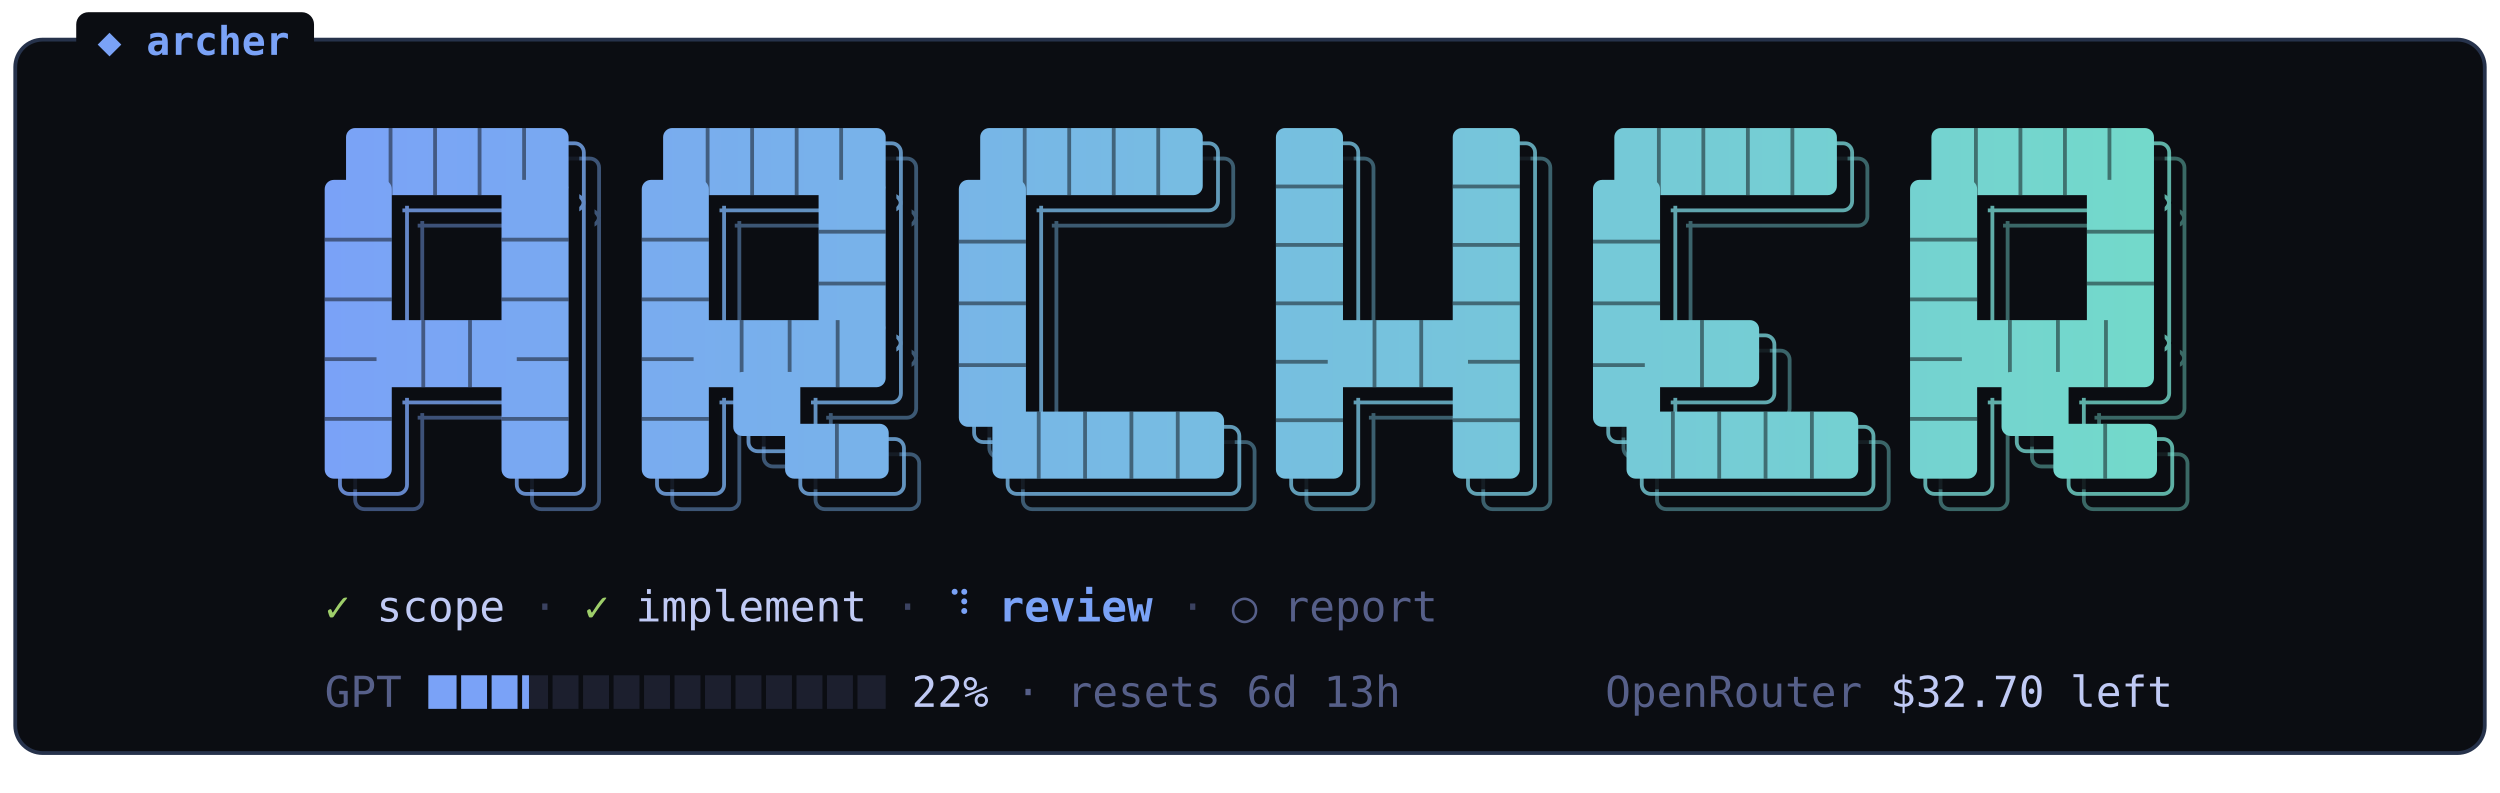
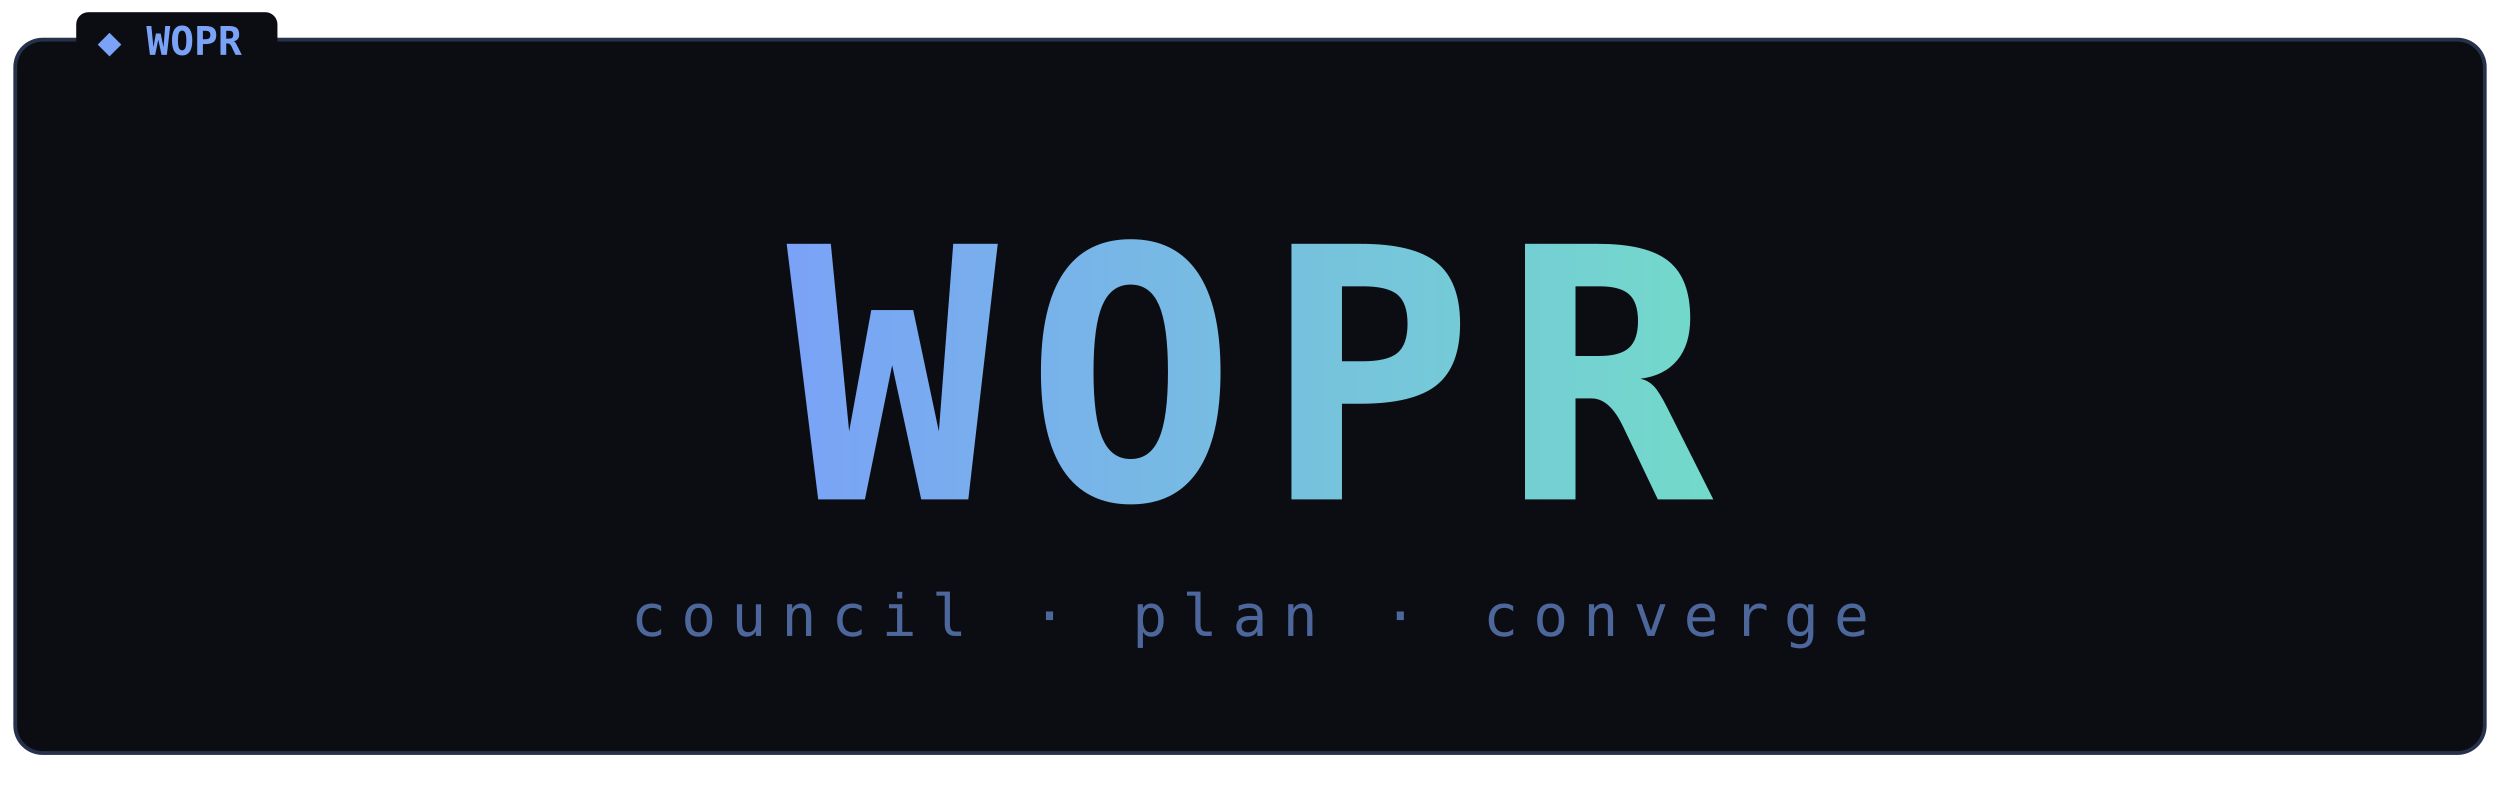
- <svg xmlns="http://www.w3.org/2000/svg" viewBox="0 0 1640 520" width="820" role="img" aria-label="archer">
+ <svg xmlns="http://www.w3.org/2000/svg" viewBox="0 0 1640 520" width="820" role="img" aria-label="WOPR">
  <defs>
-     <linearGradient id="wm" gradientUnits="userSpaceOnUse" x1="213" y1="0" x2="1427" y2="0">
+     <linearGradient id="wm" gradientUnits="userSpaceOnUse" x1="514" y1="0" x2="1126" y2="0">
      <stop offset="0" stop-color="#7AA2F7" />
      <stop offset="1" stop-color="#73DACA" />
    </linearGradient>
+     <style>
+ .mono { font-family: ui-monospace, 'SF Mono', SFMono-Regular, Menlo, Consolas, 'DejaVu Sans Mono', monospace; }
+ </style>
  </defs>
  <rect x="10" y="26" width="1620" height="468" rx="18" fill="#0B0D12" stroke="#26324B" stroke-width="2.5" />
-   <rect x="50" y="8" width="156" height="36" rx="8" fill="#0B0D12" />
-   <text x="64" y="27" font-family="ui-monospace, 'SF Mono', SFMono-Regular, Menlo, Consolas, 'DejaVu Sans Mono', monospace" font-size="26" fill="#7AA2F7" dominant-baseline="central" textLength="16" lengthAdjust="spacingAndGlyphs">◆</text>
-   <text x="96" y="27" font-family="ui-monospace, 'SF Mono', SFMono-Regular, Menlo, Consolas, 'DejaVu Sans Mono', monospace" font-size="26" font-weight="bold" fill="#7AA2F7" dominant-baseline="central" textLength="96" lengthAdjust="spacingAndGlyphs">archer</text>
-   <g>
-     <g opacity="0.45">
-       <rect x="247" y="104" width="146" height="44" rx="6" fill="none" stroke="url(#wm)" stroke-width="2.5" />
-       <rect x="233" y="138" width="44" height="196" rx="6" fill="none" stroke="url(#wm)" stroke-width="2.5" />
-       <rect x="349" y="138" width="44" height="196" rx="6" fill="none" stroke="url(#wm)" stroke-width="2.5" />
-       <rect x="267" y="230" width="92" height="44" rx="6" fill="none" stroke="url(#wm)" stroke-width="2.5" />
-       <rect x="250" y="107" width="140" height="38" fill="#0B0D12" />
-       <rect x="236" y="141" width="38" height="190" fill="#0B0D12" />
-       <rect x="352" y="141" width="38" height="190" fill="#0B0D12" />
-       <rect x="270" y="233" width="86" height="38" fill="#0B0D12" />
-     </g>
-     <g opacity="0.8">
-       <rect x="237" y="94" width="146" height="44" rx="6" fill="none" stroke="url(#wm)" stroke-width="2.5" />
-       <rect x="223" y="128" width="44" height="196" rx="6" fill="none" stroke="url(#wm)" stroke-width="2.5" />
-       <rect x="339" y="128" width="44" height="196" rx="6" fill="none" stroke="url(#wm)" stroke-width="2.5" />
-       <rect x="257" y="220" width="92" height="44" rx="6" fill="none" stroke="url(#wm)" stroke-width="2.5" />
-       <rect x="240" y="97" width="140" height="38" fill="#0B0D12" />
-       <rect x="226" y="131" width="38" height="190" fill="#0B0D12" />
-       <rect x="342" y="131" width="38" height="190" fill="#0B0D12" />
-       <rect x="260" y="223" width="86" height="38" fill="#0B0D12" />
-     </g>
-     <rect x="227" y="84" width="146" height="44" rx="6" fill="url(#wm)" />
-     <rect x="254.95" y="84" width="2.5" height="44" fill="#0B0D12" opacity="0.5" />
-     <rect x="284.15" y="84" width="2.5" height="44" fill="#0B0D12" opacity="0.5" />
-     <rect x="313.35" y="84" width="2.5" height="44" fill="#0B0D12" opacity="0.5" />
-     <rect x="342.55" y="84" width="2.5" height="44" fill="#0B0D12" opacity="0.5" />
-     <rect x="213" y="118" width="44" height="196" rx="6" fill="url(#wm)" />
-     <rect x="213" y="155.95" width="44" height="2.5" fill="#0B0D12" opacity="0.5" />
-     <rect x="213" y="195.15" width="44" height="2.5" fill="#0B0D12" opacity="0.5" />
-     <rect x="213" y="234.35" width="44" height="2.5" fill="#0B0D12" opacity="0.5" />
-     <rect x="213" y="273.55" width="44" height="2.5" fill="#0B0D12" opacity="0.5" />
-     <rect x="329" y="118" width="44" height="196" rx="6" fill="url(#wm)" />
-     <rect x="329" y="155.95" width="44" height="2.5" fill="#0B0D12" opacity="0.5" />
-     <rect x="329" y="195.15" width="44" height="2.5" fill="#0B0D12" opacity="0.5" />
-     <rect x="329" y="234.35" width="44" height="2.5" fill="#0B0D12" opacity="0.5" />
-     <rect x="329" y="273.55" width="44" height="2.5" fill="#0B0D12" opacity="0.5" />
-     <rect x="247" y="210" width="92" height="44" rx="6" fill="url(#wm)" />
-     <rect x="276.42" y="210" width="2.5" height="44" fill="#0B0D12" opacity="0.5" />
-     <rect x="307.08" y="210" width="2.5" height="44" fill="#0B0D12" opacity="0.5" />
-   </g>
-   <g>
-     <g opacity="0.45">
-       <rect x="455" y="104" width="146" height="44" rx="6" fill="none" stroke="url(#wm)" stroke-width="2.5" />
-       <rect x="441" y="138" width="44" height="196" rx="6" fill="none" stroke="url(#wm)" stroke-width="2.5" />
-       <rect x="557" y="138" width="44" height="102" rx="6" fill="none" stroke="url(#wm)" stroke-width="2.5" />
-       <rect x="475" y="230" width="126" height="44" rx="6" fill="none" stroke="url(#wm)" stroke-width="2.5" />
-       <rect x="501" y="264" width="44" height="42" rx="6" fill="none" stroke="url(#wm)" stroke-width="2.5" />
-       <rect x="535" y="298" width="68" height="36" rx="6" fill="none" stroke="url(#wm)" stroke-width="2.5" />
-       <rect x="458" y="107" width="140" height="38" fill="#0B0D12" />
-       <rect x="444" y="141" width="38" height="190" fill="#0B0D12" />
-       <rect x="560" y="141" width="38" height="96" fill="#0B0D12" />
-       <rect x="478" y="233" width="120" height="38" fill="#0B0D12" />
-       <rect x="504" y="267" width="38" height="36" fill="#0B0D12" />
-       <rect x="538" y="301" width="62" height="30" fill="#0B0D12" />
-     </g>
-     <g opacity="0.8">
-       <rect x="445" y="94" width="146" height="44" rx="6" fill="none" stroke="url(#wm)" stroke-width="2.5" />
-       <rect x="431" y="128" width="44" height="196" rx="6" fill="none" stroke="url(#wm)" stroke-width="2.5" />
-       <rect x="547" y="128" width="44" height="102" rx="6" fill="none" stroke="url(#wm)" stroke-width="2.5" />
-       <rect x="465" y="220" width="126" height="44" rx="6" fill="none" stroke="url(#wm)" stroke-width="2.5" />
-       <rect x="491" y="254" width="44" height="42" rx="6" fill="none" stroke="url(#wm)" stroke-width="2.5" />
-       <rect x="525" y="288" width="68" height="36" rx="6" fill="none" stroke="url(#wm)" stroke-width="2.5" />
-       <rect x="448" y="97" width="140" height="38" fill="#0B0D12" />
-       <rect x="434" y="131" width="38" height="190" fill="#0B0D12" />
-       <rect x="550" y="131" width="38" height="96" fill="#0B0D12" />
-       <rect x="468" y="223" width="120" height="38" fill="#0B0D12" />
-       <rect x="494" y="257" width="38" height="36" fill="#0B0D12" />
-       <rect x="528" y="291" width="62" height="30" fill="#0B0D12" />
-     </g>
-     <rect x="435" y="84" width="146" height="44" rx="6" fill="url(#wm)" />
-     <rect x="462.95" y="84" width="2.5" height="44" fill="#0B0D12" opacity="0.5" />
-     <rect x="492.15" y="84" width="2.5" height="44" fill="#0B0D12" opacity="0.5" />
-     <rect x="521.35" y="84" width="2.5" height="44" fill="#0B0D12" opacity="0.5" />
-     <rect x="550.55" y="84" width="2.5" height="44" fill="#0B0D12" opacity="0.5" />
-     <rect x="421" y="118" width="44" height="196" rx="6" fill="url(#wm)" />
-     <rect x="421" y="155.95" width="44" height="2.5" fill="#0B0D12" opacity="0.5" />
-     <rect x="421" y="195.15" width="44" height="2.5" fill="#0B0D12" opacity="0.5" />
-     <rect x="421" y="234.35" width="44" height="2.5" fill="#0B0D12" opacity="0.5" />
-     <rect x="421" y="273.55" width="44" height="2.5" fill="#0B0D12" opacity="0.5" />
-     <rect x="537" y="118" width="44" height="102" rx="6" fill="url(#wm)" />
-     <rect x="537" y="150.75" width="44" height="2.5" fill="#0B0D12" opacity="0.5" />
-     <rect x="537" y="184.75" width="44" height="2.5" fill="#0B0D12" opacity="0.5" />
-     <rect x="455" y="210" width="126" height="44" rx="6" fill="url(#wm)" />
-     <rect x="485.25" y="210" width="2.5" height="44" fill="#0B0D12" opacity="0.5" />
-     <rect x="516.75" y="210" width="2.5" height="44" fill="#0B0D12" opacity="0.5" />
-     <rect x="548.25" y="210" width="2.5" height="44" fill="#0B0D12" opacity="0.5" />
-     <rect x="481" y="244" width="44" height="42" rx="6" fill="url(#wm)" />
-     <rect x="515" y="278" width="68" height="36" rx="6" fill="url(#wm)" />
-     <rect x="547.75" y="278" width="2.5" height="36" fill="#0B0D12" opacity="0.5" />
-   </g>
-   <g>
-     <g opacity="0.45">
-       <rect x="663" y="104" width="146" height="44" rx="6" fill="none" stroke="url(#wm)" stroke-width="2.5" />
-       <rect x="649" y="138" width="44" height="162" rx="6" fill="none" stroke="url(#wm)" stroke-width="2.5" />
-       <rect x="671" y="290" width="152" height="44" rx="6" fill="none" stroke="url(#wm)" stroke-width="2.5" />
-       <rect x="666" y="107" width="140" height="38" fill="#0B0D12" />
-       <rect x="652" y="141" width="38" height="156" fill="#0B0D12" />
-       <rect x="674" y="293" width="146" height="38" fill="#0B0D12" />
-     </g>
-     <g opacity="0.8">
-       <rect x="653" y="94" width="146" height="44" rx="6" fill="none" stroke="url(#wm)" stroke-width="2.5" />
-       <rect x="639" y="128" width="44" height="162" rx="6" fill="none" stroke="url(#wm)" stroke-width="2.5" />
-       <rect x="661" y="280" width="152" height="44" rx="6" fill="none" stroke="url(#wm)" stroke-width="2.5" />
-       <rect x="656" y="97" width="140" height="38" fill="#0B0D12" />
-       <rect x="642" y="131" width="38" height="156" fill="#0B0D12" />
-       <rect x="664" y="283" width="146" height="38" fill="#0B0D12" />
-     </g>
-     <rect x="643" y="84" width="146" height="44" rx="6" fill="url(#wm)" />
-     <rect x="670.95" y="84" width="2.5" height="44" fill="#0B0D12" opacity="0.5" />
-     <rect x="700.15" y="84" width="2.5" height="44" fill="#0B0D12" opacity="0.5" />
-     <rect x="729.35" y="84" width="2.5" height="44" fill="#0B0D12" opacity="0.5" />
-     <rect x="758.55" y="84" width="2.5" height="44" fill="#0B0D12" opacity="0.5" />
-     <rect x="629" y="118" width="44" height="162" rx="6" fill="url(#wm)" />
-     <rect x="629" y="157.25" width="44" height="2.5" fill="#0B0D12" opacity="0.5" />
-     <rect x="629" y="197.75" width="44" height="2.5" fill="#0B0D12" opacity="0.5" />
-     <rect x="629" y="238.25" width="44" height="2.5" fill="#0B0D12" opacity="0.5" />
-     <rect x="651" y="270" width="152" height="44" rx="6" fill="url(#wm)" />
-     <rect x="680.15" y="270" width="2.5" height="44" fill="#0B0D12" opacity="0.5" />
-     <rect x="710.55" y="270" width="2.5" height="44" fill="#0B0D12" opacity="0.5" />
-     <rect x="740.95" y="270" width="2.5" height="44" fill="#0B0D12" opacity="0.5" />
-     <rect x="771.35" y="270" width="2.5" height="44" fill="#0B0D12" opacity="0.5" />
-   </g>
-   <g>
-     <g opacity="0.45">
-       <rect x="857" y="104" width="44" height="230" rx="6" fill="none" stroke="url(#wm)" stroke-width="2.5" />
-       <rect x="973" y="104" width="44" height="230" rx="6" fill="none" stroke="url(#wm)" stroke-width="2.5" />
-       <rect x="891" y="230" width="92" height="44" rx="6" fill="none" stroke="url(#wm)" stroke-width="2.5" />
-       <rect x="860" y="107" width="38" height="224" fill="#0B0D12" />
-       <rect x="976" y="107" width="38" height="224" fill="#0B0D12" />
-       <rect x="894" y="233" width="86" height="38" fill="#0B0D12" />
-     </g>
-     <g opacity="0.8">
-       <rect x="847" y="94" width="44" height="230" rx="6" fill="none" stroke="url(#wm)" stroke-width="2.5" />
-       <rect x="963" y="94" width="44" height="230" rx="6" fill="none" stroke="url(#wm)" stroke-width="2.5" />
-       <rect x="881" y="220" width="92" height="44" rx="6" fill="none" stroke="url(#wm)" stroke-width="2.5" />
-       <rect x="850" y="97" width="38" height="224" fill="#0B0D12" />
-       <rect x="966" y="97" width="38" height="224" fill="#0B0D12" />
-       <rect x="884" y="223" width="86" height="38" fill="#0B0D12" />
-     </g>
-     <rect x="837" y="84" width="44" height="230" rx="6" fill="url(#wm)" />
-     <rect x="837" y="121.08" width="44" height="2.5" fill="#0B0D12" opacity="0.5" />
-     <rect x="837" y="159.42" width="44" height="2.5" fill="#0B0D12" opacity="0.5" />
-     <rect x="837" y="197.75" width="44" height="2.5" fill="#0B0D12" opacity="0.5" />
-     <rect x="837" y="236.08" width="44" height="2.5" fill="#0B0D12" opacity="0.5" />
-     <rect x="837" y="274.42" width="44" height="2.5" fill="#0B0D12" opacity="0.5" />
-     <rect x="953" y="84" width="44" height="230" rx="6" fill="url(#wm)" />
-     <rect x="953" y="121.08" width="44" height="2.5" fill="#0B0D12" opacity="0.5" />
-     <rect x="953" y="159.42" width="44" height="2.5" fill="#0B0D12" opacity="0.5" />
-     <rect x="953" y="197.75" width="44" height="2.5" fill="#0B0D12" opacity="0.5" />
-     <rect x="953" y="236.08" width="44" height="2.5" fill="#0B0D12" opacity="0.5" />
-     <rect x="953" y="274.42" width="44" height="2.5" fill="#0B0D12" opacity="0.5" />
-     <rect x="871" y="210" width="92" height="44" rx="6" fill="url(#wm)" />
-     <rect x="900.42" y="210" width="2.5" height="44" fill="#0B0D12" opacity="0.5" />
-     <rect x="931.08" y="210" width="2.5" height="44" fill="#0B0D12" opacity="0.5" />
-   </g>
-   <g>
-     <g opacity="0.45">
-       <rect x="1079" y="104" width="146" height="44" rx="6" fill="none" stroke="url(#wm)" stroke-width="2.5" />
-       <rect x="1065" y="138" width="44" height="162" rx="6" fill="none" stroke="url(#wm)" stroke-width="2.5" />
-       <rect x="1099" y="230" width="75" height="44" rx="6" fill="none" stroke="url(#wm)" stroke-width="2.5" />
-       <rect x="1087" y="290" width="152" height="44" rx="6" fill="none" stroke="url(#wm)" stroke-width="2.5" />
-       <rect x="1082" y="107" width="140" height="38" fill="#0B0D12" />
-       <rect x="1068" y="141" width="38" height="156" fill="#0B0D12" />
-       <rect x="1102" y="233" width="69" height="38" fill="#0B0D12" />
-       <rect x="1090" y="293" width="146" height="38" fill="#0B0D12" />
-     </g>
-     <g opacity="0.8">
-       <rect x="1069" y="94" width="146" height="44" rx="6" fill="none" stroke="url(#wm)" stroke-width="2.5" />
-       <rect x="1055" y="128" width="44" height="162" rx="6" fill="none" stroke="url(#wm)" stroke-width="2.5" />
-       <rect x="1089" y="220" width="75" height="44" rx="6" fill="none" stroke="url(#wm)" stroke-width="2.5" />
-       <rect x="1077" y="280" width="152" height="44" rx="6" fill="none" stroke="url(#wm)" stroke-width="2.5" />
-       <rect x="1072" y="97" width="140" height="38" fill="#0B0D12" />
-       <rect x="1058" y="131" width="38" height="156" fill="#0B0D12" />
-       <rect x="1092" y="223" width="69" height="38" fill="#0B0D12" />
-       <rect x="1080" y="283" width="146" height="38" fill="#0B0D12" />
-     </g>
-     <rect x="1059" y="84" width="146" height="44" rx="6" fill="url(#wm)" />
-     <rect x="1086.95" y="84" width="2.5" height="44" fill="#0B0D12" opacity="0.5" />
-     <rect x="1116.15" y="84" width="2.5" height="44" fill="#0B0D12" opacity="0.5" />
-     <rect x="1145.35" y="84" width="2.5" height="44" fill="#0B0D12" opacity="0.5" />
-     <rect x="1174.55" y="84" width="2.5" height="44" fill="#0B0D12" opacity="0.5" />
-     <rect x="1045" y="118" width="44" height="162" rx="6" fill="url(#wm)" />
-     <rect x="1045" y="157.25" width="44" height="2.5" fill="#0B0D12" opacity="0.5" />
-     <rect x="1045" y="197.75" width="44" height="2.5" fill="#0B0D12" opacity="0.5" />
-     <rect x="1045" y="238.25" width="44" height="2.5" fill="#0B0D12" opacity="0.5" />
-     <rect x="1079" y="210" width="75" height="44" rx="6" fill="url(#wm)" />
-     <rect x="1115.25" y="210" width="2.5" height="44" fill="#0B0D12" opacity="0.5" />
-     <rect x="1067" y="270" width="152" height="44" rx="6" fill="url(#wm)" />
-     <rect x="1096.15" y="270" width="2.5" height="44" fill="#0B0D12" opacity="0.5" />
-     <rect x="1126.55" y="270" width="2.5" height="44" fill="#0B0D12" opacity="0.5" />
-     <rect x="1156.95" y="270" width="2.5" height="44" fill="#0B0D12" opacity="0.5" />
-     <rect x="1187.35" y="270" width="2.5" height="44" fill="#0B0D12" opacity="0.5" />
-   </g>
-   <g>
-     <g opacity="0.45">
-       <rect x="1287" y="104" width="146" height="44" rx="6" fill="none" stroke="url(#wm)" stroke-width="2.5" />
-       <rect x="1273" y="138" width="44" height="196" rx="6" fill="none" stroke="url(#wm)" stroke-width="2.5" />
-       <rect x="1389" y="138" width="44" height="102" rx="6" fill="none" stroke="url(#wm)" stroke-width="2.5" />
-       <rect x="1307" y="230" width="126" height="44" rx="6" fill="none" stroke="url(#wm)" stroke-width="2.5" />
-       <rect x="1333" y="264" width="44" height="42" rx="6" fill="none" stroke="url(#wm)" stroke-width="2.5" />
-       <rect x="1367" y="298" width="68" height="36" rx="6" fill="none" stroke="url(#wm)" stroke-width="2.5" />
-       <rect x="1290" y="107" width="140" height="38" fill="#0B0D12" />
-       <rect x="1276" y="141" width="38" height="190" fill="#0B0D12" />
-       <rect x="1392" y="141" width="38" height="96" fill="#0B0D12" />
-       <rect x="1310" y="233" width="120" height="38" fill="#0B0D12" />
-       <rect x="1336" y="267" width="38" height="36" fill="#0B0D12" />
-       <rect x="1370" y="301" width="62" height="30" fill="#0B0D12" />
-     </g>
-     <g opacity="0.8">
-       <rect x="1277" y="94" width="146" height="44" rx="6" fill="none" stroke="url(#wm)" stroke-width="2.5" />
-       <rect x="1263" y="128" width="44" height="196" rx="6" fill="none" stroke="url(#wm)" stroke-width="2.5" />
-       <rect x="1379" y="128" width="44" height="102" rx="6" fill="none" stroke="url(#wm)" stroke-width="2.5" />
-       <rect x="1297" y="220" width="126" height="44" rx="6" fill="none" stroke="url(#wm)" stroke-width="2.5" />
-       <rect x="1323" y="254" width="44" height="42" rx="6" fill="none" stroke="url(#wm)" stroke-width="2.5" />
-       <rect x="1357" y="288" width="68" height="36" rx="6" fill="none" stroke="url(#wm)" stroke-width="2.5" />
-       <rect x="1280" y="97" width="140" height="38" fill="#0B0D12" />
-       <rect x="1266" y="131" width="38" height="190" fill="#0B0D12" />
-       <rect x="1382" y="131" width="38" height="96" fill="#0B0D12" />
-       <rect x="1300" y="223" width="120" height="38" fill="#0B0D12" />
-       <rect x="1326" y="257" width="38" height="36" fill="#0B0D12" />
-       <rect x="1360" y="291" width="62" height="30" fill="#0B0D12" />
-     </g>
-     <rect x="1267" y="84" width="146" height="44" rx="6" fill="url(#wm)" />
-     <rect x="1294.95" y="84" width="2.5" height="44" fill="#0B0D12" opacity="0.5" />
-     <rect x="1324.15" y="84" width="2.5" height="44" fill="#0B0D12" opacity="0.5" />
-     <rect x="1353.35" y="84" width="2.5" height="44" fill="#0B0D12" opacity="0.5" />
-     <rect x="1382.55" y="84" width="2.5" height="44" fill="#0B0D12" opacity="0.5" />
-     <rect x="1253" y="118" width="44" height="196" rx="6" fill="url(#wm)" />
-     <rect x="1253" y="155.95" width="44" height="2.5" fill="#0B0D12" opacity="0.5" />
-     <rect x="1253" y="195.15" width="44" height="2.5" fill="#0B0D12" opacity="0.5" />
-     <rect x="1253" y="234.35" width="44" height="2.5" fill="#0B0D12" opacity="0.5" />
-     <rect x="1253" y="273.55" width="44" height="2.5" fill="#0B0D12" opacity="0.5" />
-     <rect x="1369" y="118" width="44" height="102" rx="6" fill="url(#wm)" />
-     <rect x="1369" y="150.75" width="44" height="2.5" fill="#0B0D12" opacity="0.5" />
-     <rect x="1369" y="184.75" width="44" height="2.5" fill="#0B0D12" opacity="0.5" />
-     <rect x="1287" y="210" width="126" height="44" rx="6" fill="url(#wm)" />
-     <rect x="1317.25" y="210" width="2.5" height="44" fill="#0B0D12" opacity="0.5" />
-     <rect x="1348.75" y="210" width="2.5" height="44" fill="#0B0D12" opacity="0.5" />
-     <rect x="1380.25" y="210" width="2.5" height="44" fill="#0B0D12" opacity="0.5" />
-     <rect x="1313" y="244" width="44" height="42" rx="6" fill="url(#wm)" />
-     <rect x="1347" y="278" width="68" height="36" rx="6" fill="url(#wm)" />
-     <rect x="1379.75" y="278" width="2.5" height="36" fill="#0B0D12" opacity="0.5" />
-   </g>
-   <text x="213" y="398" font-family="ui-monospace, 'SF Mono', SFMono-Regular, Menlo, Consolas, 'DejaVu Sans Mono', monospace" font-size="28" fill="#9ECE6A" dominant-baseline="central" textLength="17" lengthAdjust="spacingAndGlyphs">✓</text>
-   <text x="247" y="398" font-family="ui-monospace, 'SF Mono', SFMono-Regular, Menlo, Consolas, 'DejaVu Sans Mono', monospace" font-size="28" fill="#C0CAF5" dominant-baseline="central" textLength="85" lengthAdjust="spacingAndGlyphs">scope</text>
-   <text x="349" y="398" font-family="ui-monospace, 'SF Mono', SFMono-Regular, Menlo, Consolas, 'DejaVu Sans Mono', monospace" font-size="28" fill="#3B4261" dominant-baseline="central" textLength="17" lengthAdjust="spacingAndGlyphs">·</text>
-   <text x="383" y="398" font-family="ui-monospace, 'SF Mono', SFMono-Regular, Menlo, Consolas, 'DejaVu Sans Mono', monospace" font-size="28" fill="#9ECE6A" dominant-baseline="central" textLength="17" lengthAdjust="spacingAndGlyphs">✓</text>
-   <text x="417" y="398" font-family="ui-monospace, 'SF Mono', SFMono-Regular, Menlo, Consolas, 'DejaVu Sans Mono', monospace" font-size="28" fill="#C0CAF5" dominant-baseline="central" textLength="153" lengthAdjust="spacingAndGlyphs">implement</text>
-   <text x="587" y="398" font-family="ui-monospace, 'SF Mono', SFMono-Regular, Menlo, Consolas, 'DejaVu Sans Mono', monospace" font-size="28" fill="#3B4261" dominant-baseline="central" textLength="17" lengthAdjust="spacingAndGlyphs">·</text>
-   <g>
-     <text x="621" y="398" font-family="ui-monospace, 'SF Mono', SFMono-Regular, Menlo, Consolas, 'DejaVu Sans Mono', monospace" font-size="28" fill="#7AA2F7" dominant-baseline="central" opacity="0" textLength="17" lengthAdjust="spacingAndGlyphs">⠋<animate attributeName="opacity" dur="1s" repeatCount="indefinite" calcMode="discrete" values="1;0" keyTimes="0;0.10" />
-     </text>
-     <text x="621" y="398" font-family="ui-monospace, 'SF Mono', SFMono-Regular, Menlo, Consolas, 'DejaVu Sans Mono', monospace" font-size="28" fill="#7AA2F7" dominant-baseline="central" opacity="0" textLength="17" lengthAdjust="spacingAndGlyphs">⠙<animate attributeName="opacity" dur="1s" repeatCount="indefinite" calcMode="discrete" values="0;1;0" keyTimes="0;0.10;0.20" />
-     </text>
-     <text x="621" y="398" font-family="ui-monospace, 'SF Mono', SFMono-Regular, Menlo, Consolas, 'DejaVu Sans Mono', monospace" font-size="28" fill="#7AA2F7" dominant-baseline="central" opacity="1" textLength="17" lengthAdjust="spacingAndGlyphs">⠹<animate attributeName="opacity" dur="1s" repeatCount="indefinite" calcMode="discrete" values="0;1;0" keyTimes="0;0.20;0.30" />
-     </text>
-     <text x="621" y="398" font-family="ui-monospace, 'SF Mono', SFMono-Regular, Menlo, Consolas, 'DejaVu Sans Mono', monospace" font-size="28" fill="#7AA2F7" dominant-baseline="central" opacity="0" textLength="17" lengthAdjust="spacingAndGlyphs">⠸<animate attributeName="opacity" dur="1s" repeatCount="indefinite" calcMode="discrete" values="0;1;0" keyTimes="0;0.30;0.40" />
-     </text>
-     <text x="621" y="398" font-family="ui-monospace, 'SF Mono', SFMono-Regular, Menlo, Consolas, 'DejaVu Sans Mono', monospace" font-size="28" fill="#7AA2F7" dominant-baseline="central" opacity="0" textLength="17" lengthAdjust="spacingAndGlyphs">⠼<animate attributeName="opacity" dur="1s" repeatCount="indefinite" calcMode="discrete" values="0;1;0" keyTimes="0;0.40;0.50" />
-     </text>
-     <text x="621" y="398" font-family="ui-monospace, 'SF Mono', SFMono-Regular, Menlo, Consolas, 'DejaVu Sans Mono', monospace" font-size="28" fill="#7AA2F7" dominant-baseline="central" opacity="0" textLength="17" lengthAdjust="spacingAndGlyphs">⠴<animate attributeName="opacity" dur="1s" repeatCount="indefinite" calcMode="discrete" values="0;1;0" keyTimes="0;0.50;0.60" />
-     </text>
-     <text x="621" y="398" font-family="ui-monospace, 'SF Mono', SFMono-Regular, Menlo, Consolas, 'DejaVu Sans Mono', monospace" font-size="28" fill="#7AA2F7" dominant-baseline="central" opacity="0" textLength="17" lengthAdjust="spacingAndGlyphs">⠦<animate attributeName="opacity" dur="1s" repeatCount="indefinite" calcMode="discrete" values="0;1;0" keyTimes="0;0.60;0.70" />
-     </text>
-     <text x="621" y="398" font-family="ui-monospace, 'SF Mono', SFMono-Regular, Menlo, Consolas, 'DejaVu Sans Mono', monospace" font-size="28" fill="#7AA2F7" dominant-baseline="central" opacity="0" textLength="17" lengthAdjust="spacingAndGlyphs">⠧<animate attributeName="opacity" dur="1s" repeatCount="indefinite" calcMode="discrete" values="0;1;0" keyTimes="0;0.70;0.80" />
-     </text>
-     <text x="621" y="398" font-family="ui-monospace, 'SF Mono', SFMono-Regular, Menlo, Consolas, 'DejaVu Sans Mono', monospace" font-size="28" fill="#7AA2F7" dominant-baseline="central" opacity="0" textLength="17" lengthAdjust="spacingAndGlyphs">⠇<animate attributeName="opacity" dur="1s" repeatCount="indefinite" calcMode="discrete" values="0;1;0" keyTimes="0;0.80;0.90" />
-     </text>
-     <text x="621" y="398" font-family="ui-monospace, 'SF Mono', SFMono-Regular, Menlo, Consolas, 'DejaVu Sans Mono', monospace" font-size="28" fill="#7AA2F7" dominant-baseline="central" opacity="0" textLength="17" lengthAdjust="spacingAndGlyphs">⠏<animate attributeName="opacity" dur="1s" repeatCount="indefinite" calcMode="discrete" values="0;1" keyTimes="0;0.90" />
-     </text>
-   </g>
-   <text x="655" y="398" font-family="ui-monospace, 'SF Mono', SFMono-Regular, Menlo, Consolas, 'DejaVu Sans Mono', monospace" font-size="28" fill="#7AA2F7" font-weight="bold" dominant-baseline="central" textLength="102" lengthAdjust="spacingAndGlyphs">review</text>
-   <text x="774" y="398" font-family="ui-monospace, 'SF Mono', SFMono-Regular, Menlo, Consolas, 'DejaVu Sans Mono', monospace" font-size="28" fill="#3B4261" dominant-baseline="central" textLength="17" lengthAdjust="spacingAndGlyphs">·</text>
-   <text x="808" y="398" font-family="ui-monospace, 'SF Mono', SFMono-Regular, Menlo, Consolas, 'DejaVu Sans Mono', monospace" font-size="28" fill="#565F89" dominant-baseline="central" textLength="17" lengthAdjust="spacingAndGlyphs">○</text>
-   <text x="842" y="398" font-family="ui-monospace, 'SF Mono', SFMono-Regular, Menlo, Consolas, 'DejaVu Sans Mono', monospace" font-size="28" fill="#565F89" dominant-baseline="central" textLength="102" lengthAdjust="spacingAndGlyphs">report</text>
-   <text x="213" y="454" font-family="ui-monospace, 'SF Mono', SFMono-Regular, Menlo, Consolas, 'DejaVu Sans Mono', monospace" font-size="28" fill="#565F89" dominant-baseline="central" textLength="51" lengthAdjust="spacingAndGlyphs">GPT</text>
-   <rect x="281" y="443" width="300" height="22" fill="#3B4261" opacity="0.35" />
-   <rect x="281" y="443" width="66" height="22" fill="#7AA2F7">
-     <animate attributeName="width" values="66;90;66" keyTimes="0;0.5;1" dur="5s" calcMode="spline" keySplines="0.42 0 0.58 1;0.42 0 0.58 1" repeatCount="indefinite" />
-   </rect>
-   <rect x="299.5" y="442" width="3" height="24" fill="#0B0D12" />
-   <rect x="319.5" y="442" width="3" height="24" fill="#0B0D12" />
-   <rect x="339.5" y="442" width="3" height="24" fill="#0B0D12" />
-   <rect x="359.5" y="442" width="3" height="24" fill="#0B0D12" />
-   <rect x="379.5" y="442" width="3" height="24" fill="#0B0D12" />
-   <rect x="399.5" y="442" width="3" height="24" fill="#0B0D12" />
-   <rect x="419.5" y="442" width="3" height="24" fill="#0B0D12" />
-   <rect x="439.5" y="442" width="3" height="24" fill="#0B0D12" />
-   <rect x="459.5" y="442" width="3" height="24" fill="#0B0D12" />
-   <rect x="479.5" y="442" width="3" height="24" fill="#0B0D12" />
-   <rect x="499.5" y="442" width="3" height="24" fill="#0B0D12" />
-   <rect x="519.5" y="442" width="3" height="24" fill="#0B0D12" />
-   <rect x="539.5" y="442" width="3" height="24" fill="#0B0D12" />
-   <rect x="559.5" y="442" width="3" height="24" fill="#0B0D12" />
-   <text x="598" y="454" font-family="ui-monospace, 'SF Mono', SFMono-Regular, Menlo, Consolas, 'DejaVu Sans Mono', monospace" font-size="28" fill="#C0CAF5" dominant-baseline="central" textLength="51" lengthAdjust="spacingAndGlyphs">22%</text>
-   <text x="666" y="454" font-family="ui-monospace, 'SF Mono', SFMono-Regular, Menlo, Consolas, 'DejaVu Sans Mono', monospace" font-size="28" fill="#565F89" dominant-baseline="central" textLength="255" lengthAdjust="spacingAndGlyphs">· resets 6d 13h</text>
-   <text x="1053" y="454" font-family="ui-monospace, 'SF Mono', SFMono-Regular, Menlo, Consolas, 'DejaVu Sans Mono', monospace" font-size="28" fill="#565F89" dominant-baseline="central" textLength="170" lengthAdjust="spacingAndGlyphs">OpenRouter</text>
-   <text x="1240" y="454" font-family="ui-monospace, 'SF Mono', SFMono-Regular, Menlo, Consolas, 'DejaVu Sans Mono', monospace" font-size="28" fill="#C0CAF5" dominant-baseline="central" textLength="187" lengthAdjust="spacingAndGlyphs">$32.70 left</text>
+   <rect x="50" y="8" width="132" height="36" rx="8" fill="#0B0D12" />
+   <text x="64" y="27" class="mono" font-size="26" fill="#7AA2F7" dominant-baseline="central" textLength="16" lengthAdjust="spacingAndGlyphs">◆</text>
+   <text x="96" y="27" class="mono" font-size="26" font-weight="bold" fill="#7AA2F7" dominant-baseline="central" textLength="72" lengthAdjust="spacingAndGlyphs">WOPR</text>
+   <text x="820" y="248" text-anchor="middle" class="mono" font-size="230" font-weight="bold" fill="url(#wm)" dominant-baseline="central" letter-spacing="18">WOPR</text>
+   <text x="820" y="404" text-anchor="middle" class="mono" font-size="38" fill="#7AA2F7" opacity="0.6" dominant-baseline="central" letter-spacing="10">council · plan · converge</text>
</svg>
